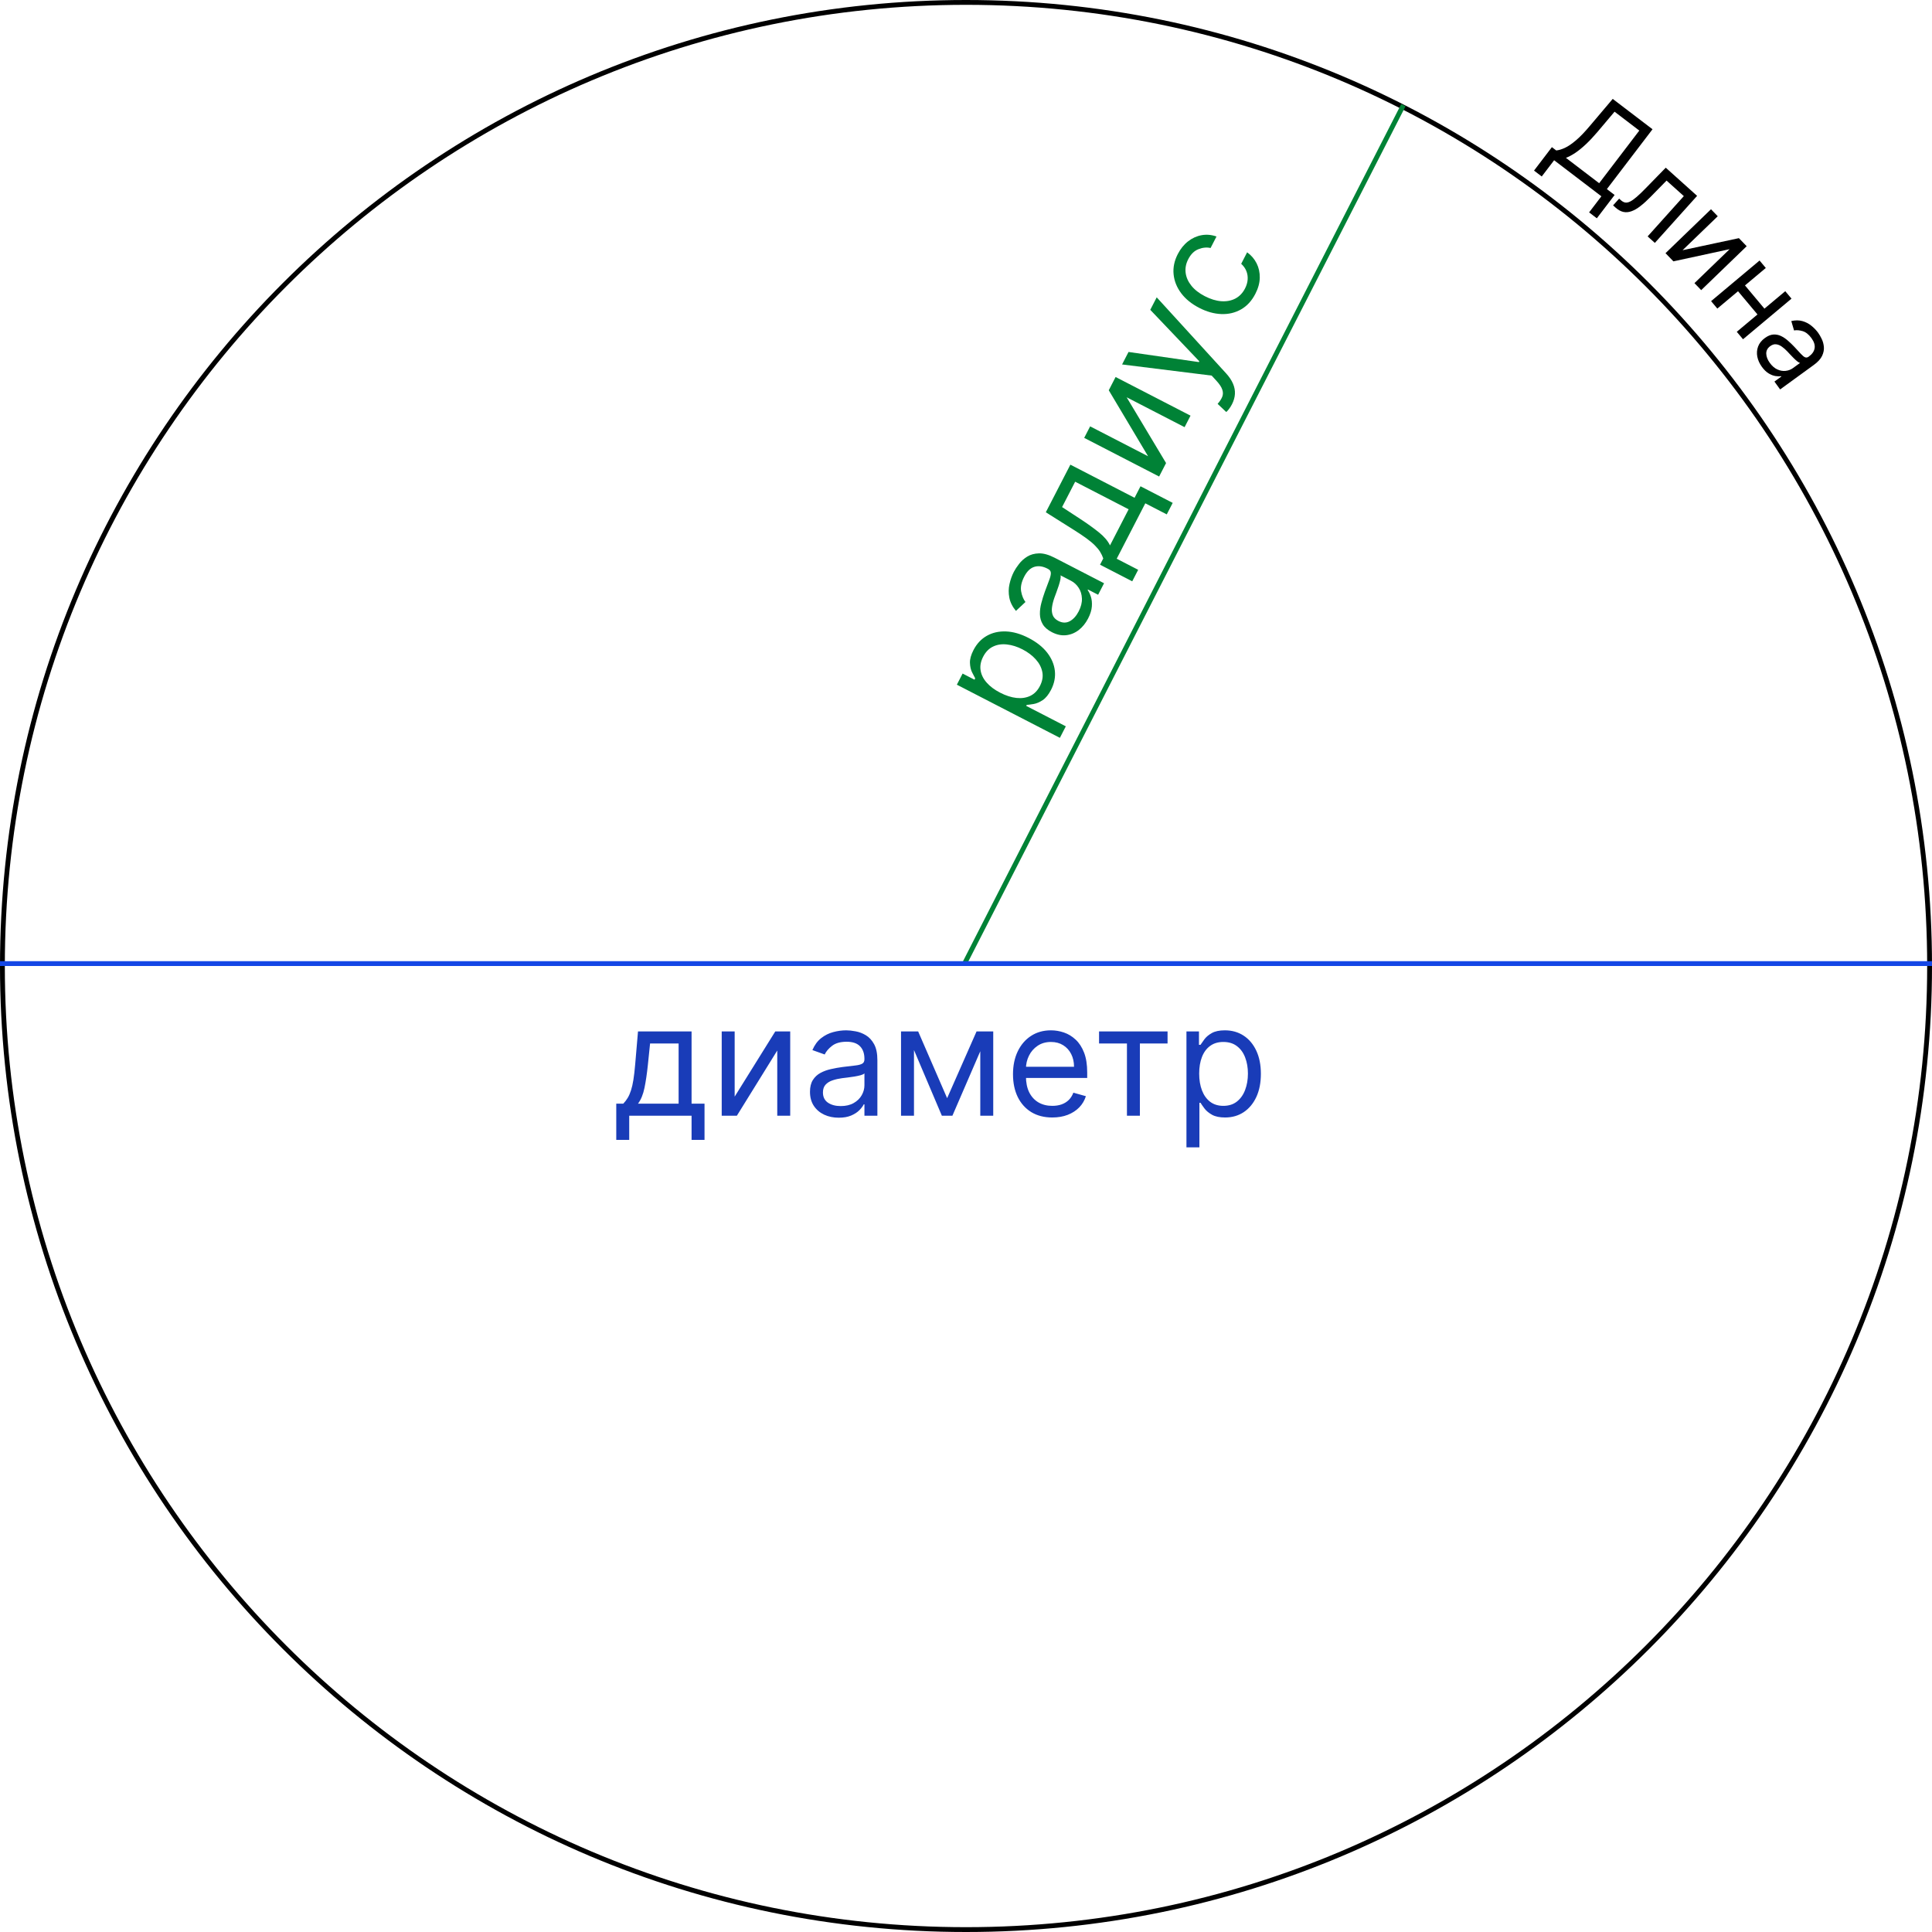
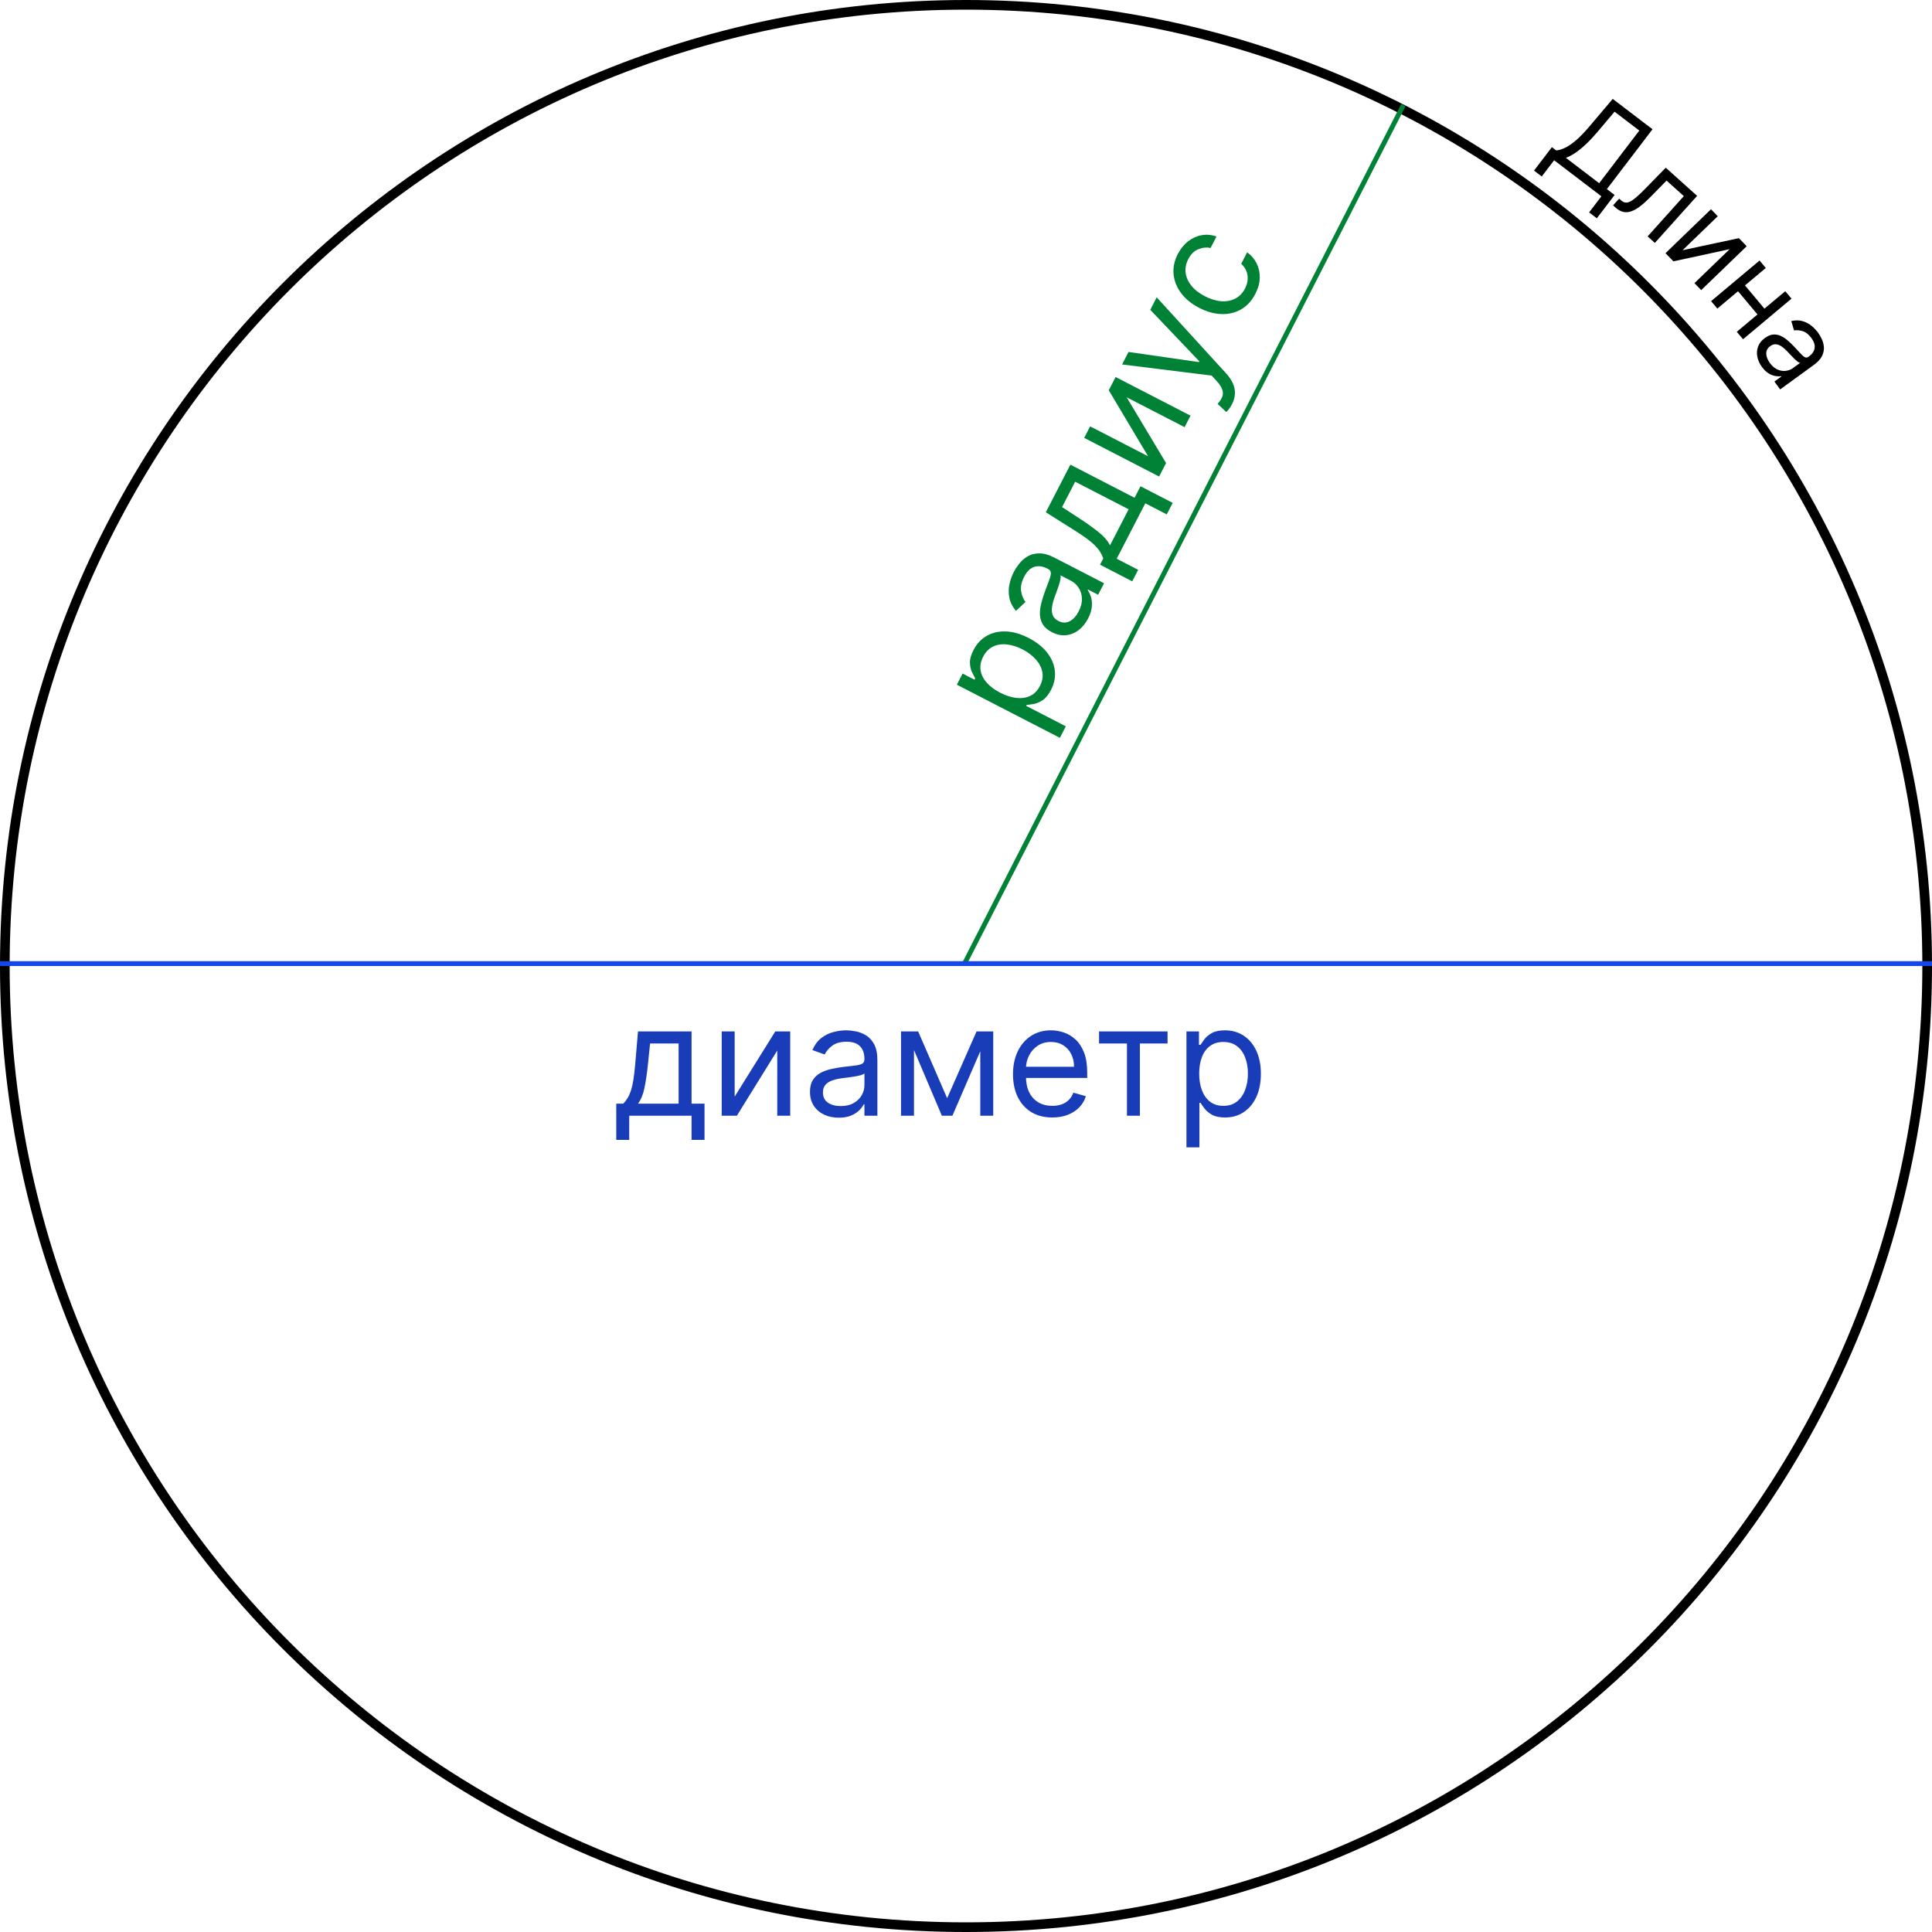
<svg xmlns="http://www.w3.org/2000/svg" width="400" height="400" viewBox="0 0 400 400" fill="none">
  <g clip-path="url(#clip0_210_2)">
    <rect width="400" height="400" fill="white" />
-     <circle cx="200" cy="200" r="199.5" fill="white" stroke="black" />
+     <circle cx="200" cy="200" r="199" fill="white" stroke="black" stroke-width="2" />
    <path d="M127.591 236V228.5H129.045C129.402 228.129 129.708 227.727 129.966 227.295C130.223 226.864 130.447 226.352 130.636 225.761C130.833 225.163 131 224.436 131.136 223.58C131.273 222.716 131.394 221.674 131.5 220.455L132.091 213.545H143.182V228.5H145.864V236H143.182V231H130.273V236H127.591ZM132.091 228.5H140.5V216.045H134.591L134.136 220.455C133.947 222.28 133.712 223.875 133.432 225.239C133.152 226.602 132.705 227.689 132.091 228.5ZM152.105 227.045L160.514 213.545H163.605V231H160.923V217.5L152.56 231H149.423V213.545H152.105V227.045ZM173.653 231.409C172.547 231.409 171.544 231.201 170.642 230.784C169.741 230.36 169.025 229.75 168.494 228.955C167.964 228.152 167.699 227.182 167.699 226.045C167.699 225.045 167.896 224.235 168.29 223.614C168.684 222.985 169.21 222.492 169.869 222.136C170.528 221.78 171.256 221.515 172.051 221.341C172.854 221.159 173.661 221.015 174.472 220.909C175.532 220.773 176.392 220.67 177.051 220.602C177.718 220.527 178.203 220.402 178.506 220.227C178.816 220.053 178.972 219.75 178.972 219.318V219.227C178.972 218.106 178.665 217.235 178.051 216.614C177.445 215.992 176.525 215.682 175.29 215.682C174.009 215.682 173.006 215.962 172.278 216.523C171.551 217.083 171.04 217.682 170.744 218.318L168.199 217.409C168.653 216.348 169.259 215.523 170.017 214.932C170.782 214.333 171.616 213.917 172.517 213.682C173.426 213.439 174.32 213.318 175.199 213.318C175.759 213.318 176.403 213.386 177.131 213.523C177.866 213.652 178.574 213.92 179.256 214.33C179.945 214.739 180.517 215.356 180.972 216.182C181.426 217.008 181.653 218.114 181.653 219.5V231H178.972V228.636H178.835C178.653 229.015 178.35 229.42 177.926 229.852C177.502 230.284 176.938 230.652 176.233 230.955C175.528 231.258 174.669 231.409 173.653 231.409ZM174.062 229C175.123 229 176.017 228.792 176.744 228.375C177.479 227.958 178.032 227.42 178.403 226.761C178.782 226.102 178.972 225.409 178.972 224.682V222.227C178.858 222.364 178.608 222.489 178.222 222.602C177.843 222.708 177.403 222.803 176.903 222.886C176.411 222.962 175.93 223.03 175.46 223.091C174.998 223.144 174.623 223.189 174.335 223.227C173.638 223.318 172.987 223.466 172.381 223.67C171.782 223.867 171.297 224.167 170.926 224.568C170.563 224.962 170.381 225.5 170.381 226.182C170.381 227.114 170.725 227.818 171.415 228.295C172.112 228.765 172.994 229 174.062 229ZM196.094 227.364L202.185 213.545H204.73L197.185 231H195.003L187.594 213.545H190.094L196.094 227.364ZM189.23 213.545V231H186.548V213.545H189.23ZM202.957 231V213.545H205.639V231H202.957ZM217.866 231.364C216.185 231.364 214.734 230.992 213.514 230.25C212.302 229.5 211.366 228.455 210.707 227.114C210.056 225.765 209.73 224.197 209.73 222.409C209.73 220.621 210.056 219.045 210.707 217.682C211.366 216.311 212.283 215.242 213.457 214.477C214.639 213.705 216.018 213.318 217.594 213.318C218.503 213.318 219.401 213.47 220.287 213.773C221.173 214.076 221.98 214.568 222.707 215.25C223.435 215.924 224.014 216.818 224.446 217.932C224.878 219.045 225.094 220.417 225.094 222.045V223.182H211.639V220.864H222.366C222.366 219.879 222.17 219 221.776 218.227C221.389 217.455 220.836 216.845 220.116 216.398C219.404 215.951 218.563 215.727 217.594 215.727C216.526 215.727 215.601 215.992 214.821 216.523C214.048 217.045 213.454 217.727 213.037 218.568C212.62 219.409 212.412 220.311 212.412 221.273V222.818C212.412 224.136 212.639 225.254 213.094 226.17C213.556 227.08 214.196 227.773 215.014 228.25C215.832 228.72 216.783 228.955 217.866 228.955C218.571 228.955 219.207 228.856 219.776 228.659C220.351 228.455 220.848 228.152 221.264 227.75C221.681 227.341 222.003 226.833 222.23 226.227L224.821 226.955C224.548 227.833 224.09 228.606 223.446 229.273C222.802 229.932 222.007 230.447 221.06 230.818C220.113 231.182 219.048 231.364 217.866 231.364ZM227.548 216.045V213.545H241.73V216.045H236.003V231H233.321V216.045H227.548ZM245.642 237.545V213.545H248.233V216.318H248.551C248.748 216.015 249.021 215.629 249.369 215.159C249.725 214.682 250.233 214.258 250.892 213.886C251.559 213.508 252.46 213.318 253.597 213.318C255.066 213.318 256.362 213.686 257.483 214.42C258.604 215.155 259.479 216.197 260.108 217.545C260.737 218.894 261.051 220.485 261.051 222.318C261.051 224.167 260.737 225.769 260.108 227.125C259.479 228.473 258.608 229.519 257.494 230.261C256.381 230.996 255.097 231.364 253.642 231.364C252.521 231.364 251.623 231.178 250.949 230.807C250.275 230.428 249.756 230 249.392 229.523C249.028 229.038 248.748 228.636 248.551 228.318H248.324V237.545H245.642ZM248.278 222.273C248.278 223.591 248.472 224.754 248.858 225.761C249.244 226.761 249.809 227.545 250.551 228.114C251.294 228.674 252.203 228.955 253.278 228.955C254.4 228.955 255.335 228.659 256.085 228.068C256.843 227.47 257.411 226.667 257.79 225.659C258.176 224.644 258.369 223.515 258.369 222.273C258.369 221.045 258.18 219.939 257.801 218.955C257.43 217.962 256.866 217.178 256.108 216.602C255.358 216.019 254.415 215.727 253.278 215.727C252.188 215.727 251.271 216.004 250.528 216.557C249.786 217.102 249.225 217.867 248.847 218.852C248.468 219.83 248.278 220.97 248.278 222.273Z" fill="#193CB8" />
    <line x1="199.555" y1="199.772" x2="290.555" y2="21.772" stroke="#008236" />
    <path d="M219.437 152.761L198.108 141.757L199.296 139.454L201.76 140.725L201.906 140.443C201.727 140.129 201.509 139.709 201.251 139.184C200.99 138.649 200.846 138.003 200.818 137.247C200.787 136.481 201.032 135.593 201.553 134.583C202.227 133.277 203.148 132.294 204.315 131.635C205.482 130.975 206.809 130.675 208.295 130.735C209.782 130.794 211.34 131.244 212.969 132.085C214.612 132.933 215.892 133.947 216.809 135.127C217.719 136.304 218.248 137.558 218.398 138.888C218.54 140.214 218.278 141.524 217.611 142.817C217.097 143.813 216.52 144.526 215.881 144.955C215.235 145.38 214.617 145.645 214.026 145.75C213.429 145.85 212.943 145.916 212.57 145.945L212.466 146.147L220.666 150.377L219.437 152.761ZM207.073 143.415C208.244 144.02 209.366 144.381 210.439 144.5C211.505 144.615 212.46 144.473 213.305 144.073C214.144 143.671 214.81 142.991 215.303 142.035C215.817 141.039 215.984 140.072 215.802 139.135C215.618 138.187 215.165 137.314 214.443 136.515C213.718 135.706 212.803 135.017 211.699 134.447C210.609 133.885 209.539 133.546 208.49 133.431C207.438 133.306 206.482 133.448 205.623 133.857C204.761 134.256 204.069 134.961 203.548 135.971C203.048 136.94 202.874 137.881 203.025 138.795C203.169 139.705 203.592 140.554 204.293 141.342C204.988 142.127 205.915 142.818 207.073 143.415ZM225.279 128.053C224.772 129.036 224.127 129.832 223.343 130.443C222.553 131.049 221.682 131.406 220.732 131.512C219.776 131.616 218.792 131.407 217.782 130.886C216.894 130.427 216.264 129.88 215.892 129.245C215.514 128.607 215.318 127.913 215.304 127.164C215.289 126.415 215.387 125.647 215.597 124.861C215.804 124.064 216.046 123.281 216.323 122.512C216.688 121.507 216.991 120.695 217.233 120.078C217.471 119.451 217.583 118.963 217.567 118.614C217.554 118.258 217.356 117.981 216.972 117.783L216.892 117.741C215.895 117.227 214.98 117.1 214.147 117.361C213.317 117.615 212.619 118.29 212.053 119.388C211.466 120.526 211.255 121.546 211.419 122.449C211.584 123.353 211.881 124.082 212.312 124.636L210.337 126.481C209.602 125.591 209.146 124.674 208.969 123.73C208.788 122.775 208.799 121.844 209.004 120.935C209.205 120.016 209.508 119.166 209.911 118.385C210.168 117.887 210.523 117.346 210.978 116.762C211.429 116.168 211.993 115.662 212.669 115.243C213.349 114.818 214.16 114.593 215.102 114.568C216.044 114.542 217.132 114.847 218.364 115.483L228.584 120.756L227.354 123.139L225.253 122.055L225.191 122.177C225.444 122.512 225.665 122.967 225.855 123.542C226.044 124.117 226.112 124.787 226.058 125.552C226.004 126.317 225.745 127.151 225.279 128.053ZM223.326 126.585C223.812 125.642 224.037 124.752 224 123.915C223.967 123.071 223.742 122.333 223.327 121.701C222.915 121.062 222.385 120.576 221.739 120.242L219.558 119.117C219.627 119.28 219.623 119.56 219.547 119.955C219.468 120.341 219.35 120.774 219.195 121.257C219.037 121.729 218.877 122.188 218.715 122.633C218.551 123.068 218.419 123.422 218.321 123.696C218.082 124.357 217.914 125.003 217.818 125.636C217.719 126.258 217.763 126.826 217.949 127.34C218.133 127.844 218.527 128.252 219.133 128.565C219.961 128.992 220.745 129.009 221.486 128.615C222.223 128.211 222.836 127.534 223.326 126.585ZM234.417 120.355L227.752 116.916L228.419 115.623C228.252 115.137 228.036 114.68 227.77 114.253C227.505 113.826 227.153 113.393 226.714 112.954C226.273 112.504 225.703 112.023 225.005 111.509C224.3 110.992 223.429 110.406 222.394 109.753L216.525 106.06L221.61 96.204L234.9 103.06L236.13 100.677L242.795 104.116L241.565 106.499L237.122 104.207L231.203 115.679L235.647 117.971L234.417 120.355ZM229.815 112.917L233.671 105.444L222.602 99.733L219.893 104.984L223.603 107.41C225.139 108.415 226.448 109.355 227.531 110.23C228.615 111.104 229.376 112 229.815 112.917ZM237.699 94.463L229.557 80.8L230.974 78.053L246.486 86.056L245.257 88.44L233.259 82.25L241.422 95.873L239.984 98.66L224.472 90.657L225.702 88.273L237.699 94.463ZM255.061 83.713C254.852 84.117 254.633 84.46 254.402 84.741C254.178 85.026 254.005 85.214 253.882 85.304L252.094 83.614C252.541 83.112 252.858 82.628 253.047 82.163C253.236 81.698 253.241 81.201 253.061 80.674C252.892 80.143 252.488 79.53 251.849 78.834L250.867 77.764L232.315 75.456L233.649 72.87L248.219 74.966L248.302 74.804L238.15 64.145L239.484 61.56L253.861 77.314C254.509 78.024 254.983 78.733 255.282 79.441C255.589 80.153 255.72 80.865 255.677 81.576C255.638 82.28 255.432 82.993 255.061 83.713ZM259.907 60.837C259.156 62.292 258.167 63.367 256.938 64.063C255.71 64.759 254.347 65.079 252.85 65.022C251.353 64.966 249.831 64.539 248.282 63.74C246.707 62.927 245.466 61.92 244.559 60.719C243.65 59.508 243.124 58.206 242.983 56.811C242.838 55.407 243.127 54.004 243.849 52.604C244.412 51.513 245.121 50.635 245.976 49.968C246.832 49.301 247.767 48.876 248.783 48.692C249.798 48.508 250.825 48.599 251.864 48.965L250.635 51.348C249.834 51.165 248.999 51.246 248.131 51.591C247.259 51.925 246.553 52.618 246.011 53.668C245.531 54.597 245.354 55.537 245.477 56.487C245.597 57.427 245.994 58.318 246.668 59.16C247.339 59.992 248.259 60.71 249.431 61.315C250.629 61.933 251.77 62.283 252.853 62.364C253.94 62.439 254.908 62.257 255.757 61.817C256.61 61.37 257.279 60.675 257.766 59.733C258.085 59.114 258.268 58.496 258.313 57.88C258.358 57.264 258.269 56.676 258.045 56.118C257.822 55.559 257.466 55.06 256.977 54.62L258.206 52.237C259.052 52.844 259.705 53.603 260.165 54.513C260.621 55.413 260.84 56.409 260.823 57.5C260.803 58.58 260.497 59.693 259.907 60.837Z" fill="#008236" />
    <line y1="199.5" x2="400" y2="199.5" stroke="#1447E6" />
    <path d="M317.603 35.318L321.304 30.466L322.198 31.148C322.719 31.103 323.31 30.928 323.97 30.624C324.638 30.319 325.395 29.81 326.239 29.096C327.092 28.382 328.056 27.384 329.132 26.104L333.896 20.477L342.137 26.762L332.688 39.15L334.288 40.369L330.608 45.194L329.008 43.974L331.551 40.64L321.766 33.177L319.202 36.538L317.603 35.318ZM324.204 32.678L331.089 37.93L339.4 27.033L334.277 23.125L330.732 27.324C329.906 28.295 329.111 29.14 328.349 29.858C327.589 30.573 326.862 31.165 326.168 31.636C325.476 32.102 324.822 32.449 324.204 32.678ZM333.972 42.52L335.225 41.125L335.58 41.444C335.872 41.706 336.166 41.867 336.463 41.928C336.764 41.984 337.104 41.92 337.485 41.734C337.873 41.549 338.334 41.222 338.869 40.755C339.411 40.288 340.063 39.659 340.826 38.87L344.876 34.718L351.369 40.55L342.62 50.289L341.124 48.945L348.619 40.601L345.043 37.389L341.77 40.726C341.019 41.495 340.315 42.134 339.658 42.644C339.009 43.154 338.391 43.515 337.803 43.727C337.219 43.944 336.654 43.994 336.109 43.878C335.564 43.763 335.021 43.462 334.479 42.976L333.972 42.52ZM348.358 51.804L360.022 49.308L361.632 50.975L352.215 60.068L350.818 58.621L358.102 51.589L346.461 54.109L344.827 52.417L354.244 43.324L355.641 44.771L348.358 51.804ZM365.613 64.268L364.176 65.472L359.535 59.931L360.972 58.727L365.613 64.268ZM365.59 55.481L355.555 63.888L354.264 62.346L364.299 53.939L365.59 55.481ZM370.91 61.831L360.875 70.238L359.584 68.696L369.619 60.289L370.91 61.831ZM364.781 75.954C364.293 75.283 363.977 74.582 363.832 73.851C363.692 73.117 363.746 72.414 363.995 71.741C364.248 71.066 364.719 70.477 365.409 69.976C366.015 69.535 366.594 69.297 367.144 69.262C367.7 69.223 368.231 69.326 368.737 69.568C369.244 69.811 369.725 70.135 370.182 70.541C370.646 70.948 371.09 71.374 371.511 71.819C372.062 72.402 372.503 72.879 372.835 73.248C373.175 73.619 373.465 73.858 373.704 73.965C373.947 74.077 374.199 74.037 374.461 73.847L374.516 73.807C375.197 73.312 375.59 72.742 375.696 72.096C375.805 71.454 375.588 70.759 375.043 70.01C374.479 69.233 373.866 68.748 373.205 68.554C372.544 68.36 371.956 68.314 371.439 68.415L370.868 66.47C371.712 66.278 372.48 66.281 373.173 66.481C373.873 66.681 374.494 67.002 375.034 67.446C375.582 67.89 376.049 68.379 376.437 68.912C376.684 69.252 376.927 69.673 377.165 70.174C377.411 70.677 377.56 71.225 377.613 71.819C377.669 72.418 377.546 73.037 377.246 73.677C376.945 74.317 376.375 74.942 375.534 75.554L368.558 80.626L367.375 78.999L368.809 77.957L368.749 77.874C368.439 77.931 368.059 77.926 367.61 77.859C367.161 77.792 366.689 77.612 366.195 77.318C365.7 77.024 365.229 76.569 364.781 75.954ZM366.423 75.139C366.891 75.783 367.411 76.233 367.985 76.49C368.562 76.752 369.132 76.851 369.696 76.785C370.262 76.724 370.766 76.533 371.208 76.213L372.697 75.13C372.564 75.121 372.378 75.025 372.138 74.841C371.907 74.657 371.656 74.433 371.385 74.166C371.121 73.901 370.868 73.639 370.624 73.381C370.388 73.124 370.195 72.916 370.045 72.759C369.683 72.376 369.306 72.046 368.914 71.768C368.531 71.492 368.135 71.33 367.728 71.282C367.329 71.235 366.922 71.362 366.509 71.663C365.943 72.074 365.668 72.594 365.683 73.222C365.705 73.852 365.952 74.491 366.423 75.139Z" fill="black" />
  </g>
  <defs>
    <clipPath id="clip0_210_2">
      <rect width="400" height="400" fill="white" />
    </clipPath>
  </defs>
</svg>
